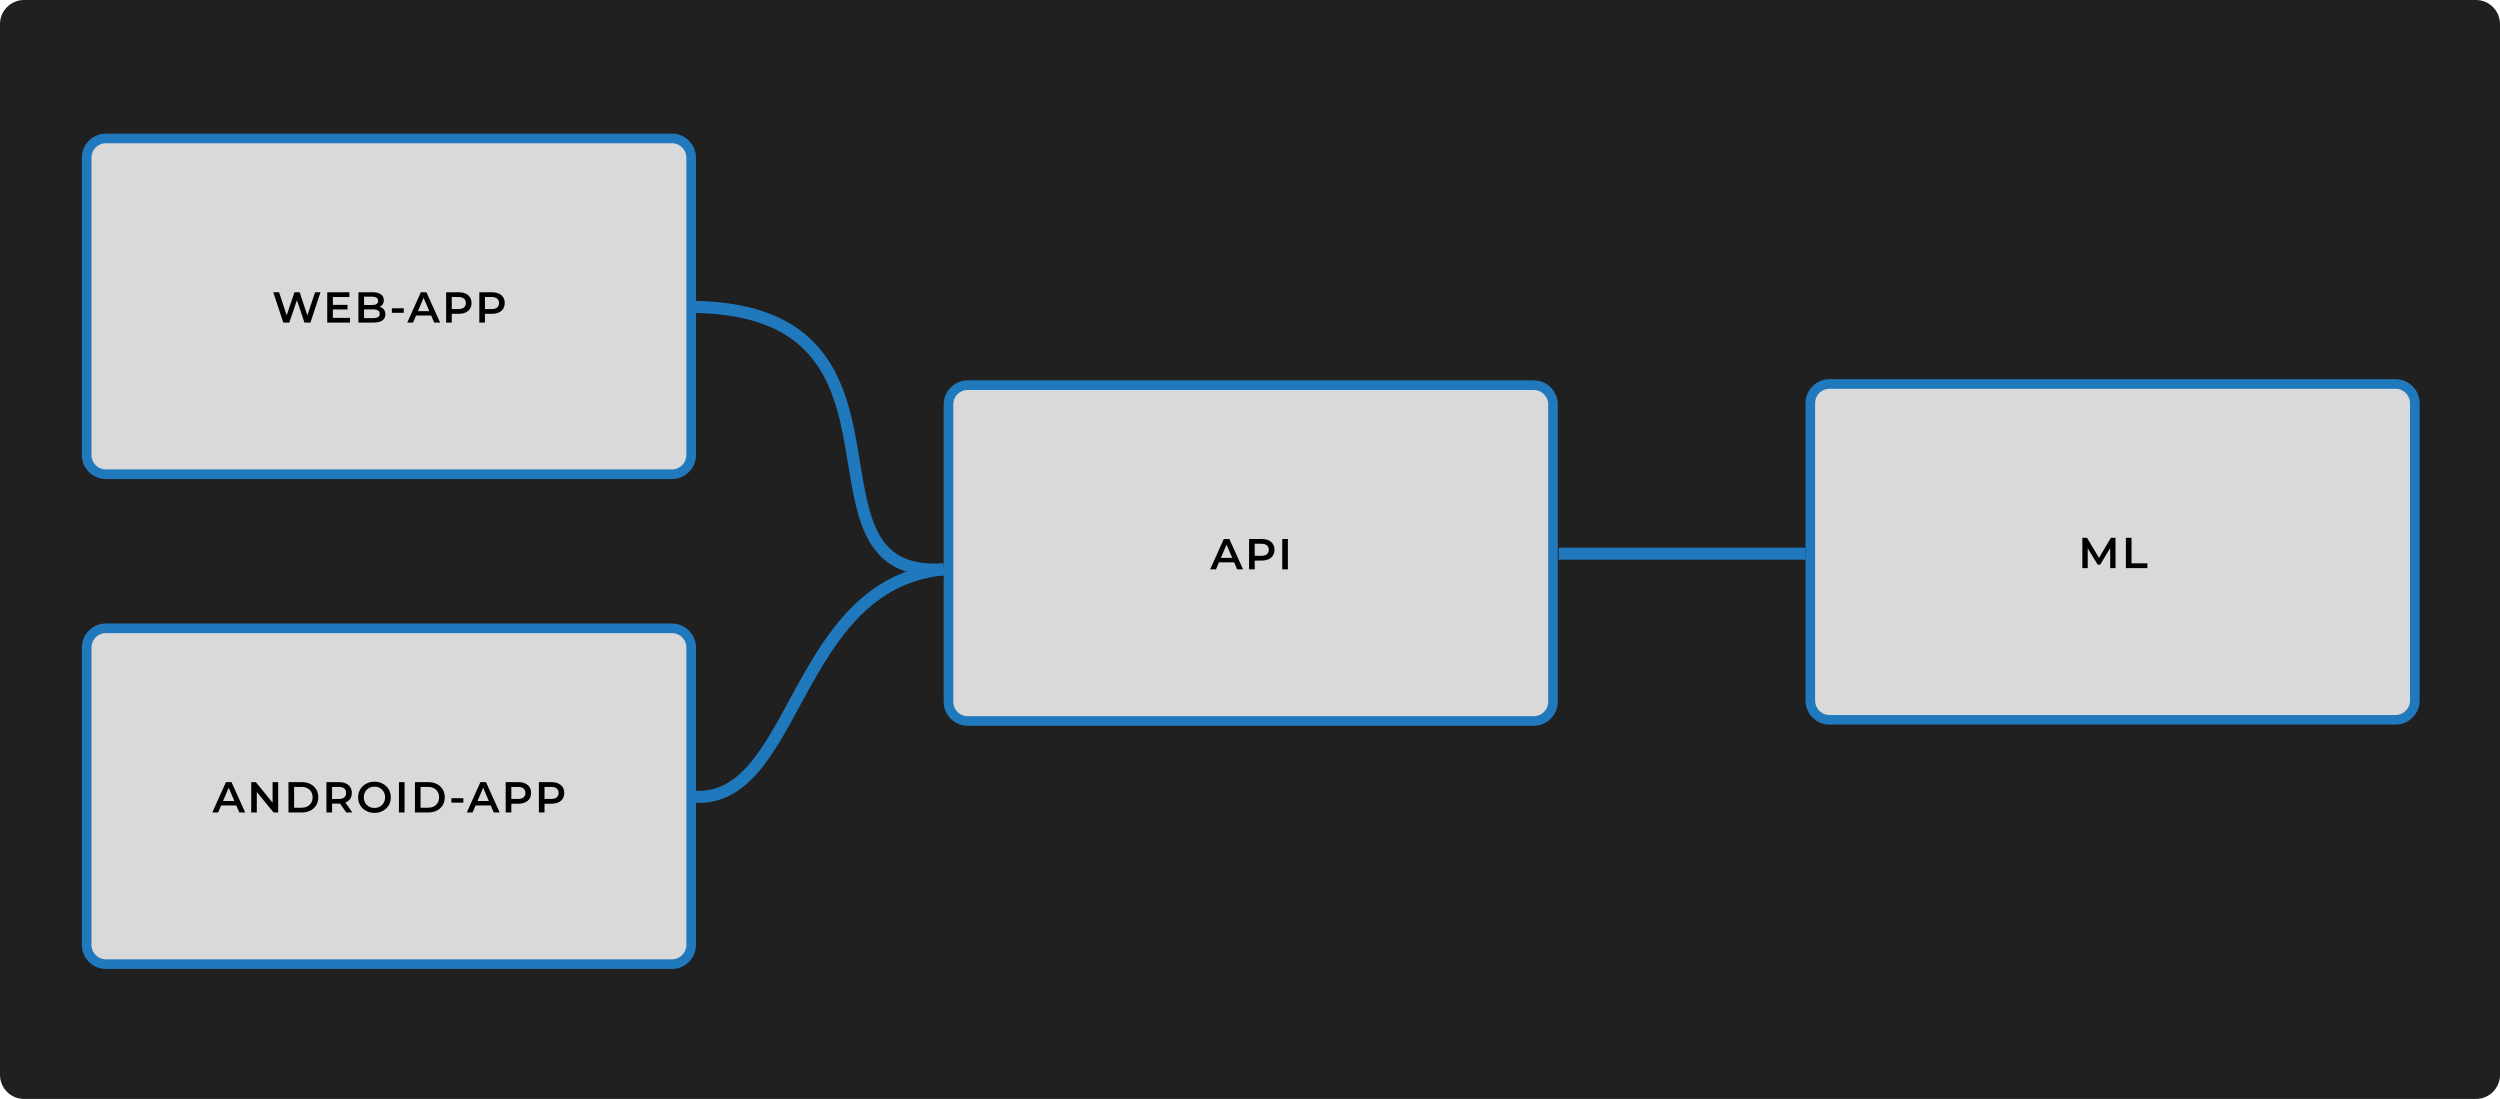
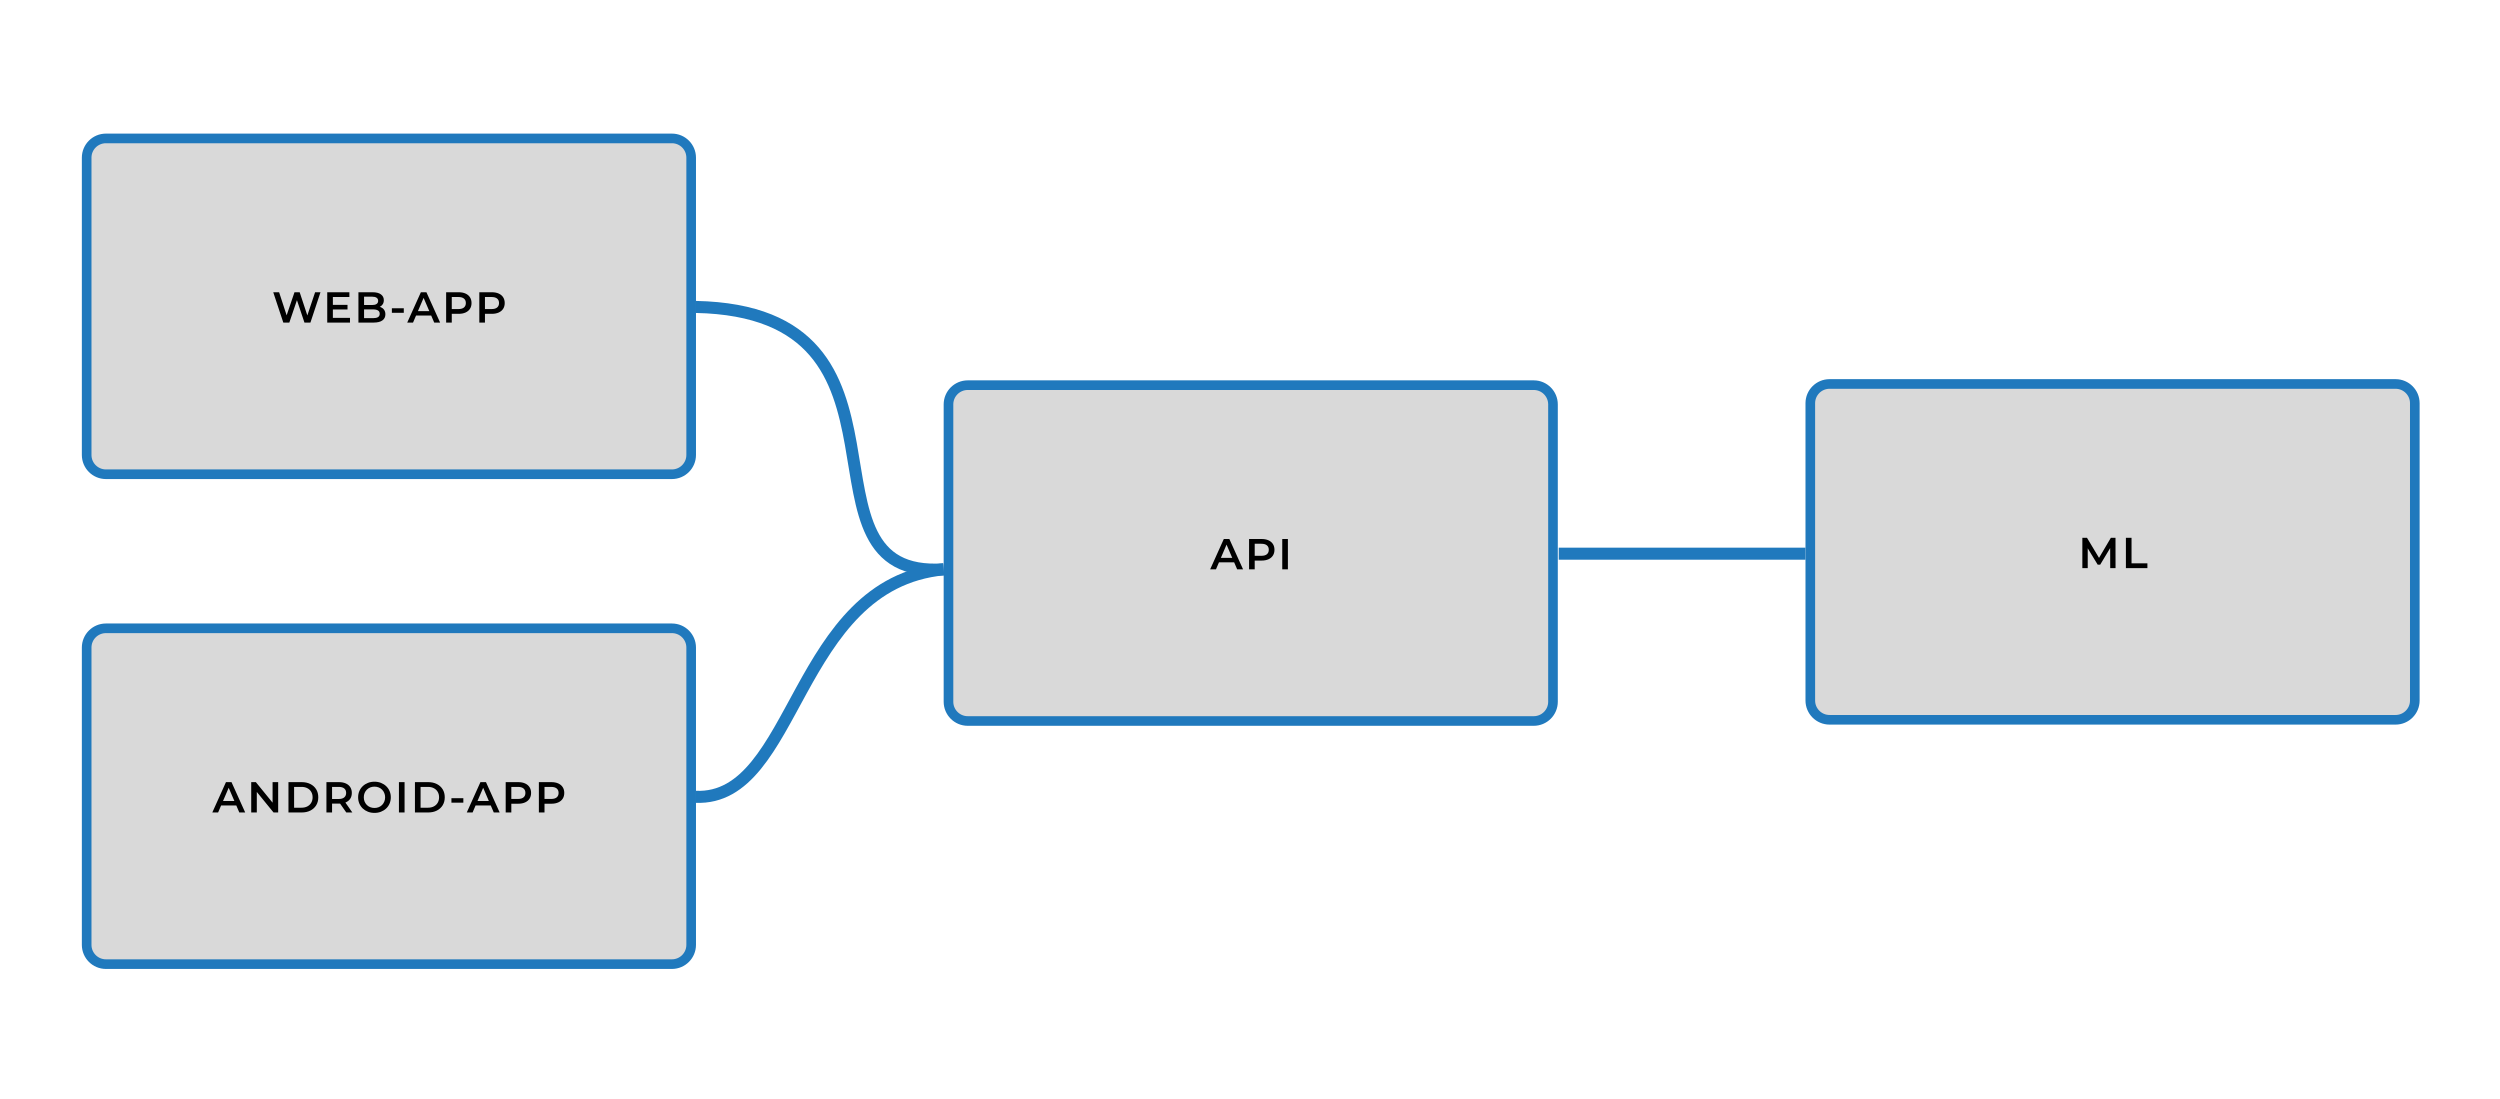
<svg xmlns="http://www.w3.org/2000/svg" width="2077" height="913" viewBox="0 0 2077 913" fill="none">
-   <rect width="2077" height="913" rx="20" fill="#202021" />
  <path d="M784 473C659.5 485 662.5 665.5 578 662" stroke="#2079BD" stroke-width="10" />
  <path d="M784 473C652 482 779 259 578 255" stroke="#2079BD" stroke-width="10" />
  <path d="M1500 460L1295 460" stroke="#2079BD" stroke-width="10" />
  <rect x="72" y="115" width="502.222" height="279" rx="16" fill="#D9D9D9" stroke="#2079BD" stroke-width="8" />
  <path d="M235.367 268L227.015 242.8H231.875L239.327 265.588H236.915L244.655 242.8H248.975L256.499 265.588H254.159L261.791 242.8H266.255L257.903 268H252.935L246.059 247.444H247.355L240.371 268H235.367ZM276.188 253.276H288.716V257.128H276.188V253.276ZM276.548 264.076H290.768V268H271.868V242.8H290.264V246.724H276.548V264.076ZM297.785 268V242.8H309.593C312.617 242.8 314.921 243.4 316.505 244.6C318.089 245.776 318.881 247.36 318.881 249.352C318.881 250.696 318.569 251.848 317.945 252.808C317.321 253.744 316.481 254.476 315.425 255.004C314.393 255.508 313.265 255.76 312.041 255.76L312.689 254.464C314.105 254.464 315.377 254.728 316.505 255.256C317.633 255.76 318.521 256.504 319.169 257.488C319.841 258.472 320.177 259.696 320.177 261.16C320.177 263.32 319.349 265 317.693 266.2C316.037 267.4 313.577 268 310.313 268H297.785ZM302.465 264.328H310.025C311.777 264.328 313.121 264.04 314.057 263.464C314.993 262.888 315.461 261.964 315.461 260.692C315.461 259.444 314.993 258.532 314.057 257.956C313.121 257.356 311.777 257.056 310.025 257.056H302.105V253.42H309.089C310.721 253.42 311.969 253.132 312.833 252.556C313.721 251.98 314.165 251.116 314.165 249.964C314.165 248.788 313.721 247.912 312.833 247.336C311.969 246.76 310.721 246.472 309.089 246.472H302.465V264.328ZM325.568 259.864V256.12H335.468V259.864H325.568ZM338.321 268L349.661 242.8H354.269L365.645 268H360.749L350.993 245.284H352.865L343.145 268H338.321ZM343.541 262.168L344.801 258.496H358.409L359.669 262.168H343.541ZM370.65 268V242.8H381.018C383.25 242.8 385.158 243.16 386.742 243.88C388.35 244.6 389.586 245.632 390.45 246.976C391.314 248.32 391.746 249.916 391.746 251.764C391.746 253.612 391.314 255.208 390.45 256.552C389.586 257.896 388.35 258.928 386.742 259.648C385.158 260.368 383.25 260.728 381.018 260.728H373.242L375.33 258.532V268H370.65ZM375.33 259.036L373.242 256.768H380.802C382.866 256.768 384.414 256.336 385.446 255.472C386.502 254.584 387.03 253.348 387.03 251.764C387.03 250.156 386.502 248.92 385.446 248.056C384.414 247.192 382.866 246.76 380.802 246.76H373.242L375.33 244.456V259.036ZM398.22 268V242.8H408.588C410.82 242.8 412.728 243.16 414.312 243.88C415.92 244.6 417.156 245.632 418.02 246.976C418.884 248.32 419.316 249.916 419.316 251.764C419.316 253.612 418.884 255.208 418.02 256.552C417.156 257.896 415.92 258.928 414.312 259.648C412.728 260.368 410.82 260.728 408.588 260.728H400.812L402.9 258.532V268H398.22ZM402.9 259.036L400.812 256.768H408.372C410.436 256.768 411.984 256.336 413.016 255.472C414.072 254.584 414.6 253.348 414.6 251.764C414.6 250.156 414.072 248.92 413.016 248.056C411.984 247.192 410.436 246.76 408.372 246.76H400.812L402.9 244.456V259.036Z" fill="black" />
  <rect x="72" y="522" width="502.222" height="279" rx="16" fill="#D9D9D9" stroke="#2079BD" stroke-width="8" />
  <path d="M176.384 675L187.724 649.8H192.332L203.708 675H198.812L189.056 652.284H190.928L181.208 675H176.384ZM181.604 669.168L182.864 665.496H196.472L197.732 669.168H181.604ZM208.713 675V649.8H212.565L228.369 669.204H226.461V649.8H231.105V675H227.253L211.449 655.596H213.357V675H208.713ZM239.658 675V649.8H250.674C253.41 649.8 255.81 650.328 257.874 651.384C259.938 652.44 261.546 653.904 262.698 655.776C263.85 657.648 264.426 659.856 264.426 662.4C264.426 664.92 263.85 667.128 262.698 669.024C261.546 670.896 259.938 672.36 257.874 673.416C255.81 674.472 253.41 675 250.674 675H239.658ZM244.338 671.04H250.458C252.354 671.04 253.986 670.68 255.354 669.96C256.746 669.24 257.814 668.232 258.558 666.936C259.326 665.64 259.71 664.128 259.71 662.4C259.71 660.648 259.326 659.136 258.558 657.864C257.814 656.568 256.746 655.56 255.354 654.84C253.986 654.12 252.354 653.76 250.458 653.76H244.338V671.04ZM271.2 675V649.8H281.568C283.8 649.8 285.708 650.16 287.292 650.88C288.9 651.6 290.136 652.632 291 653.976C291.864 655.32 292.296 656.916 292.296 658.764C292.296 660.612 291.864 662.208 291 663.552C290.136 664.872 288.9 665.892 287.292 666.612C285.708 667.308 283.8 667.656 281.568 667.656H273.792L275.88 665.532V675H271.2ZM287.688 675L281.316 665.856H286.32L292.728 675H287.688ZM275.88 666.036L273.792 663.804H281.352C283.416 663.804 284.964 663.36 285.996 662.472C287.052 661.584 287.58 660.348 287.58 658.764C287.58 657.156 287.052 655.92 285.996 655.056C284.964 654.192 283.416 653.76 281.352 653.76H273.792L275.88 651.456V666.036ZM311.14 675.36C309.172 675.36 307.36 675.036 305.704 674.388C304.048 673.74 302.608 672.84 301.384 671.688C300.16 670.512 299.212 669.144 298.54 667.584C297.868 666 297.532 664.272 297.532 662.4C297.532 660.528 297.868 658.812 298.54 657.252C299.212 655.668 300.16 654.3 301.384 653.148C302.608 651.972 304.048 651.06 305.704 650.412C307.36 649.764 309.16 649.44 311.104 649.44C313.072 649.44 314.872 649.764 316.504 650.412C318.16 651.06 319.6 651.972 320.824 653.148C322.048 654.3 322.996 655.668 323.668 657.252C324.34 658.812 324.676 660.528 324.676 662.4C324.676 664.272 324.34 666 323.668 667.584C322.996 669.168 322.048 670.536 320.824 671.688C319.6 672.84 318.16 673.74 316.504 674.388C314.872 675.036 313.084 675.36 311.14 675.36ZM311.104 671.256C312.376 671.256 313.552 671.04 314.632 670.608C315.712 670.176 316.648 669.564 317.44 668.772C318.232 667.956 318.844 667.02 319.276 665.964C319.732 664.884 319.96 663.696 319.96 662.4C319.96 661.104 319.732 659.928 319.276 658.872C318.844 657.792 318.232 656.856 317.44 656.064C316.648 655.248 315.712 654.624 314.632 654.192C313.552 653.76 312.376 653.544 311.104 653.544C309.832 653.544 308.656 653.76 307.576 654.192C306.52 654.624 305.584 655.248 304.768 656.064C303.976 656.856 303.352 657.792 302.896 658.872C302.464 659.928 302.248 661.104 302.248 662.4C302.248 663.672 302.464 664.848 302.896 665.928C303.352 667.008 303.976 667.956 304.768 668.772C305.56 669.564 306.496 670.176 307.576 670.608C308.656 671.04 309.832 671.256 311.104 671.256ZM331.437 675V649.8H336.117V675H331.437ZM344.733 675V649.8H355.749C358.485 649.8 360.885 650.328 362.949 651.384C365.013 652.44 366.621 653.904 367.773 655.776C368.925 657.648 369.501 659.856 369.501 662.4C369.501 664.92 368.925 667.128 367.773 669.024C366.621 670.896 365.013 672.36 362.949 673.416C360.885 674.472 358.485 675 355.749 675H344.733ZM349.413 671.04H355.533C357.429 671.04 359.061 670.68 360.429 669.96C361.821 669.24 362.889 668.232 363.633 666.936C364.401 665.64 364.785 664.128 364.785 662.4C364.785 660.648 364.401 659.136 363.633 657.864C362.889 656.568 361.821 655.56 360.429 654.84C359.061 654.12 357.429 653.76 355.533 653.76H349.413V671.04ZM375.047 666.864V663.12H384.947V666.864H375.047ZM387.8 675L399.14 649.8H403.748L415.124 675H410.228L400.472 652.284H402.344L392.624 675H387.8ZM393.02 669.168L394.28 665.496H407.888L409.148 669.168H393.02ZM420.129 675V649.8H430.497C432.729 649.8 434.637 650.16 436.221 650.88C437.829 651.6 439.065 652.632 439.929 653.976C440.793 655.32 441.225 656.916 441.225 658.764C441.225 660.612 440.793 662.208 439.929 663.552C439.065 664.896 437.829 665.928 436.221 666.648C434.637 667.368 432.729 667.728 430.497 667.728H422.721L424.809 665.532V675H420.129ZM424.809 666.036L422.721 663.768H430.281C432.345 663.768 433.893 663.336 434.925 662.472C435.981 661.584 436.509 660.348 436.509 658.764C436.509 657.156 435.981 655.92 434.925 655.056C433.893 654.192 432.345 653.76 430.281 653.76H422.721L424.809 651.456V666.036ZM447.698 675V649.8H458.066C460.298 649.8 462.206 650.16 463.79 650.88C465.398 651.6 466.634 652.632 467.498 653.976C468.362 655.32 468.794 656.916 468.794 658.764C468.794 660.612 468.362 662.208 467.498 663.552C466.634 664.896 465.398 665.928 463.79 666.648C462.206 667.368 460.298 667.728 458.066 667.728H450.29L452.378 665.532V675H447.698ZM452.378 666.036L450.29 663.768H457.85C459.914 663.768 461.462 663.336 462.494 662.472C463.55 661.584 464.078 660.348 464.078 658.764C464.078 657.156 463.55 655.92 462.494 655.056C461.462 654.192 459.914 653.76 457.85 653.76H450.29L452.378 651.456V666.036Z" fill="black" />
  <rect x="788" y="320" width="502.222" height="279" rx="16" fill="#D9D9D9" stroke="#2079BD" stroke-width="8" />
  <path d="M1005.4 473L1016.74 447.8H1021.35L1032.73 473H1027.83L1018.08 450.284H1019.95L1010.23 473H1005.4ZM1010.62 467.168L1011.88 463.496H1025.49L1026.75 467.168H1010.62ZM1037.73 473V447.8H1048.1C1050.33 447.8 1052.24 448.16 1053.83 448.88C1055.43 449.6 1056.67 450.632 1057.53 451.976C1058.4 453.32 1058.83 454.916 1058.83 456.764C1058.83 458.612 1058.4 460.208 1057.53 461.552C1056.67 462.896 1055.43 463.928 1053.83 464.648C1052.24 465.368 1050.33 465.728 1048.1 465.728H1040.33L1042.41 463.532V473H1037.73ZM1042.41 464.036L1040.33 461.768H1047.89C1049.95 461.768 1051.5 461.336 1052.53 460.472C1053.59 459.584 1054.11 458.348 1054.11 456.764C1054.11 455.156 1053.59 453.92 1052.53 453.056C1051.5 452.192 1049.95 451.76 1047.89 451.76H1040.33L1042.41 449.456V464.036ZM1065.3 473V447.8H1069.98V473H1065.3Z" fill="black" />
  <rect x="1504" y="319" width="502.222" height="279" rx="16" fill="#D9D9D9" stroke="#2079BD" stroke-width="8" />
  <path d="M1730.02 472V446.8H1733.87L1744.89 465.196H1742.87L1753.71 446.8H1757.56L1757.59 472H1753.17L1753.13 453.748H1754.07L1744.85 469.12H1742.76L1733.4 453.748H1734.48V472H1730.02ZM1766.2 472V446.8H1770.88V468.04H1784.06V472H1766.2Z" fill="black" />
</svg>
